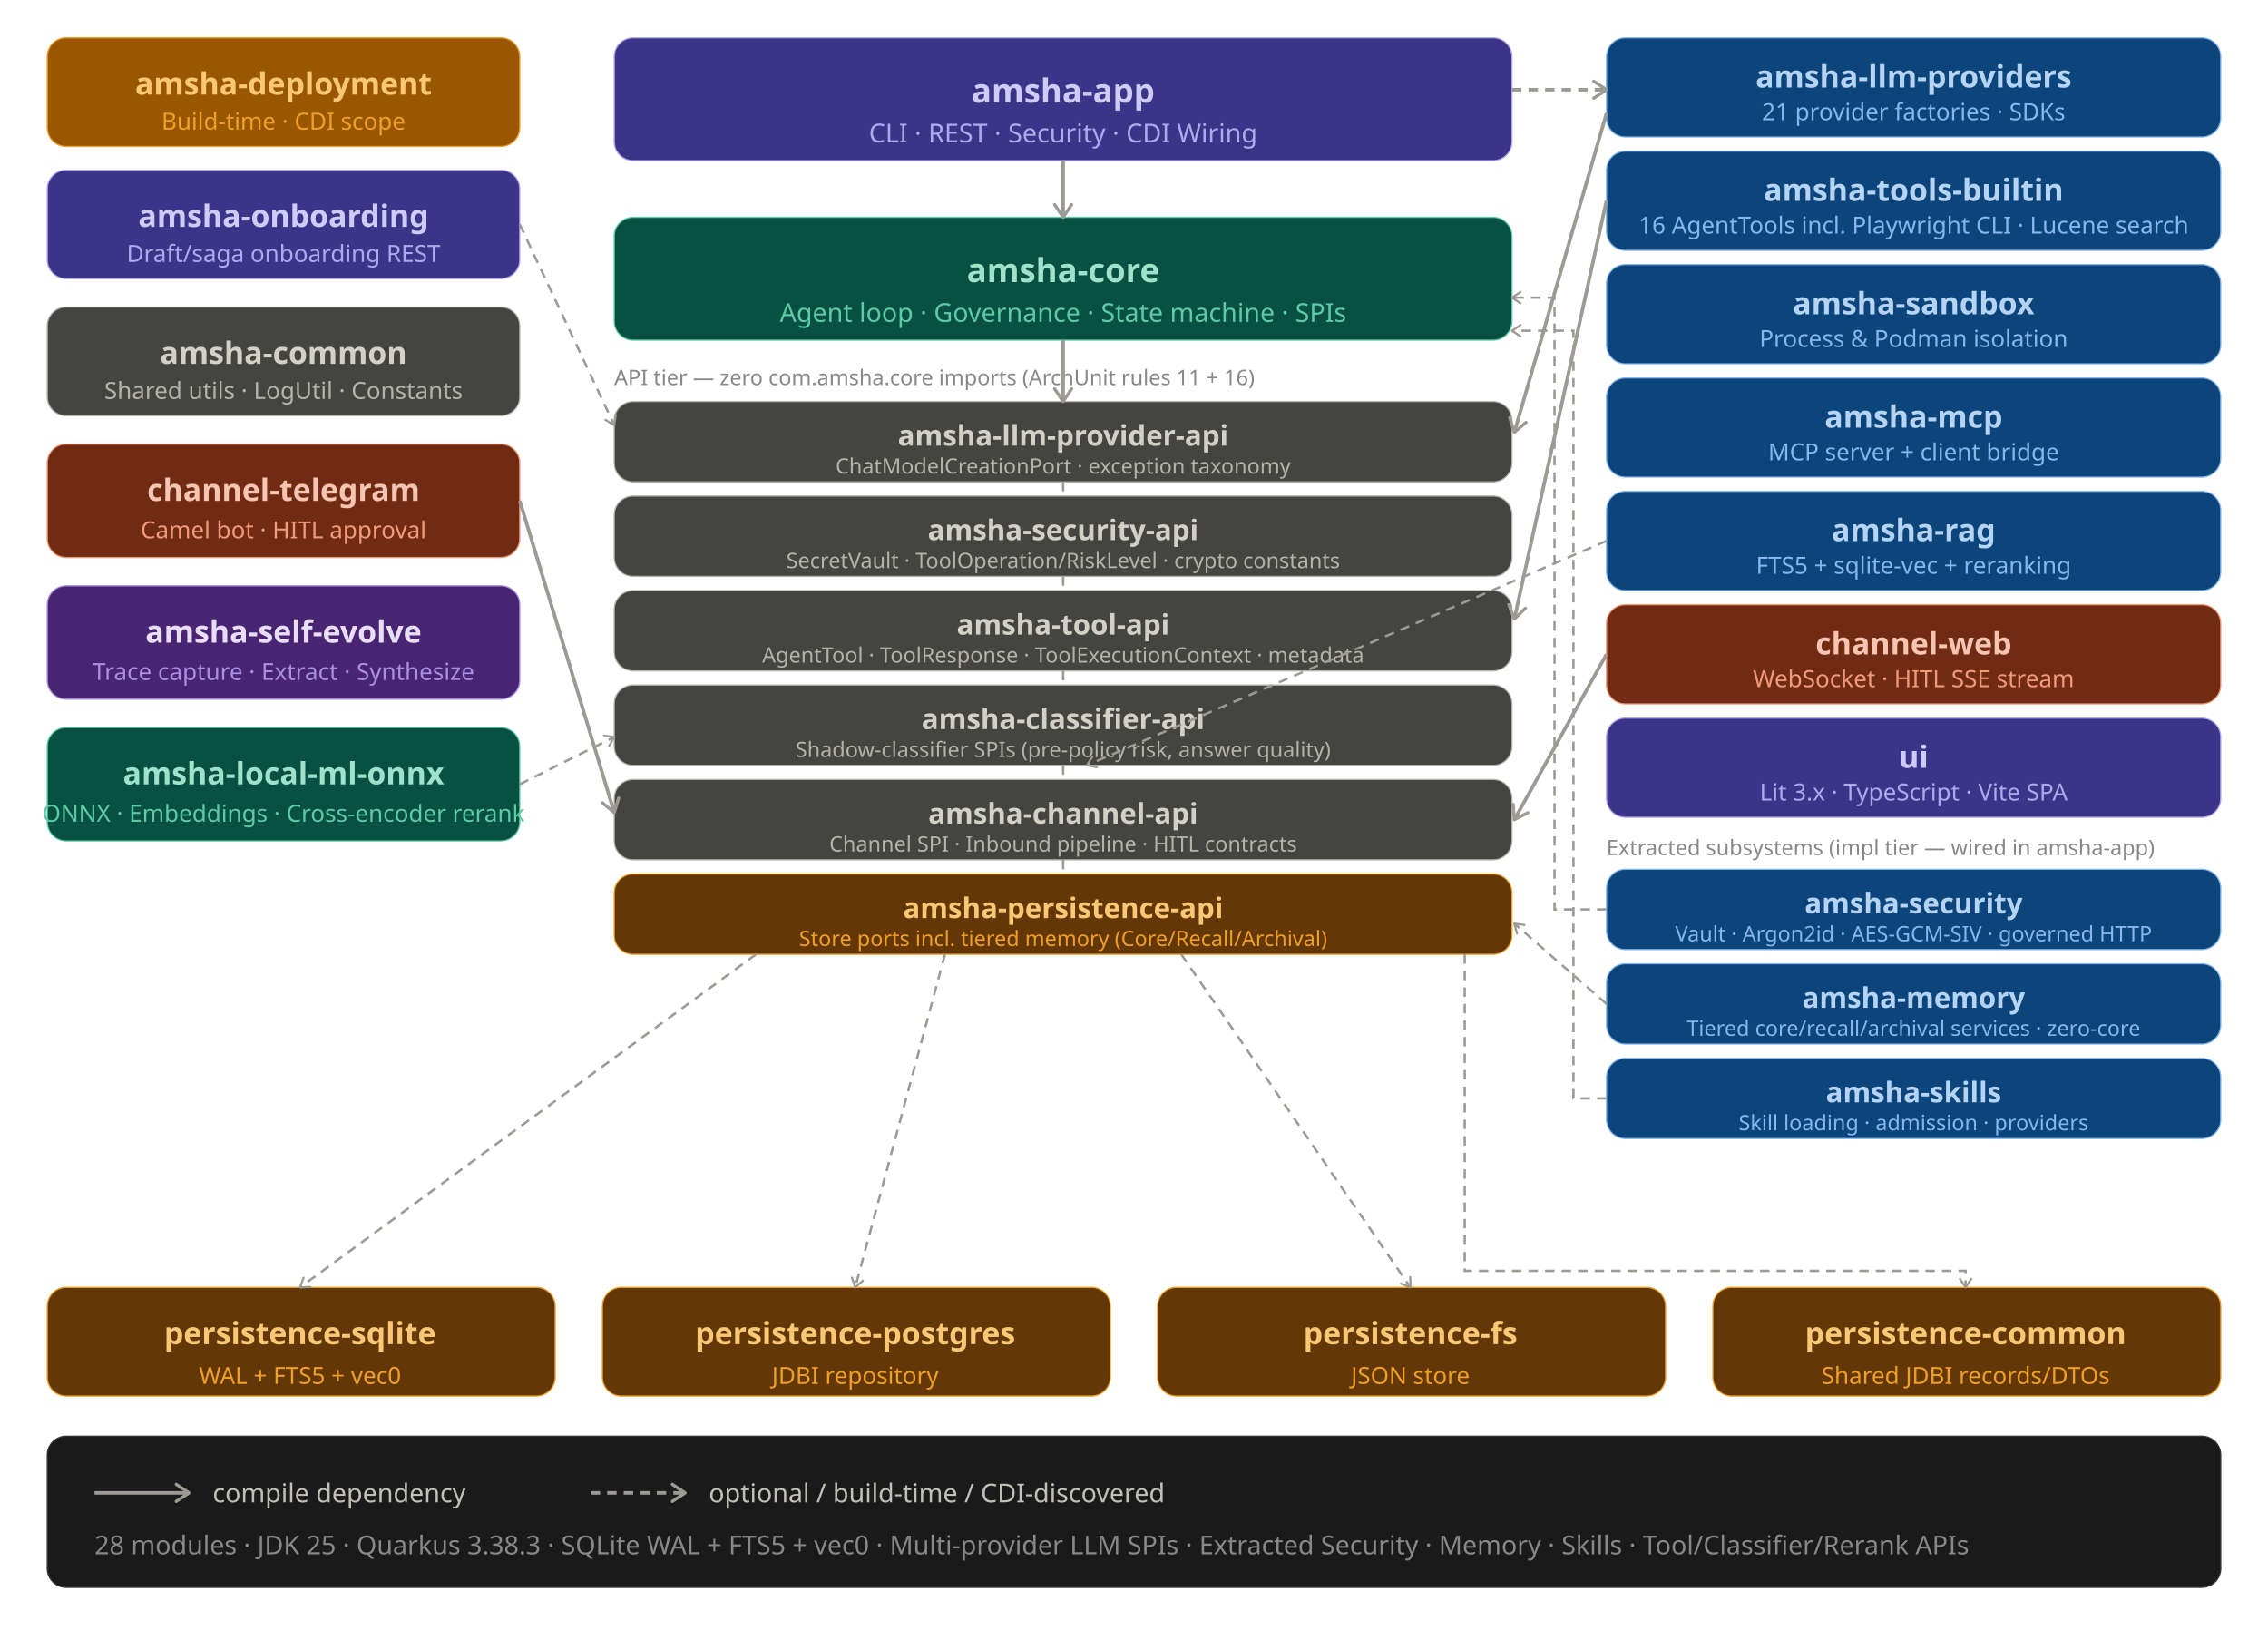
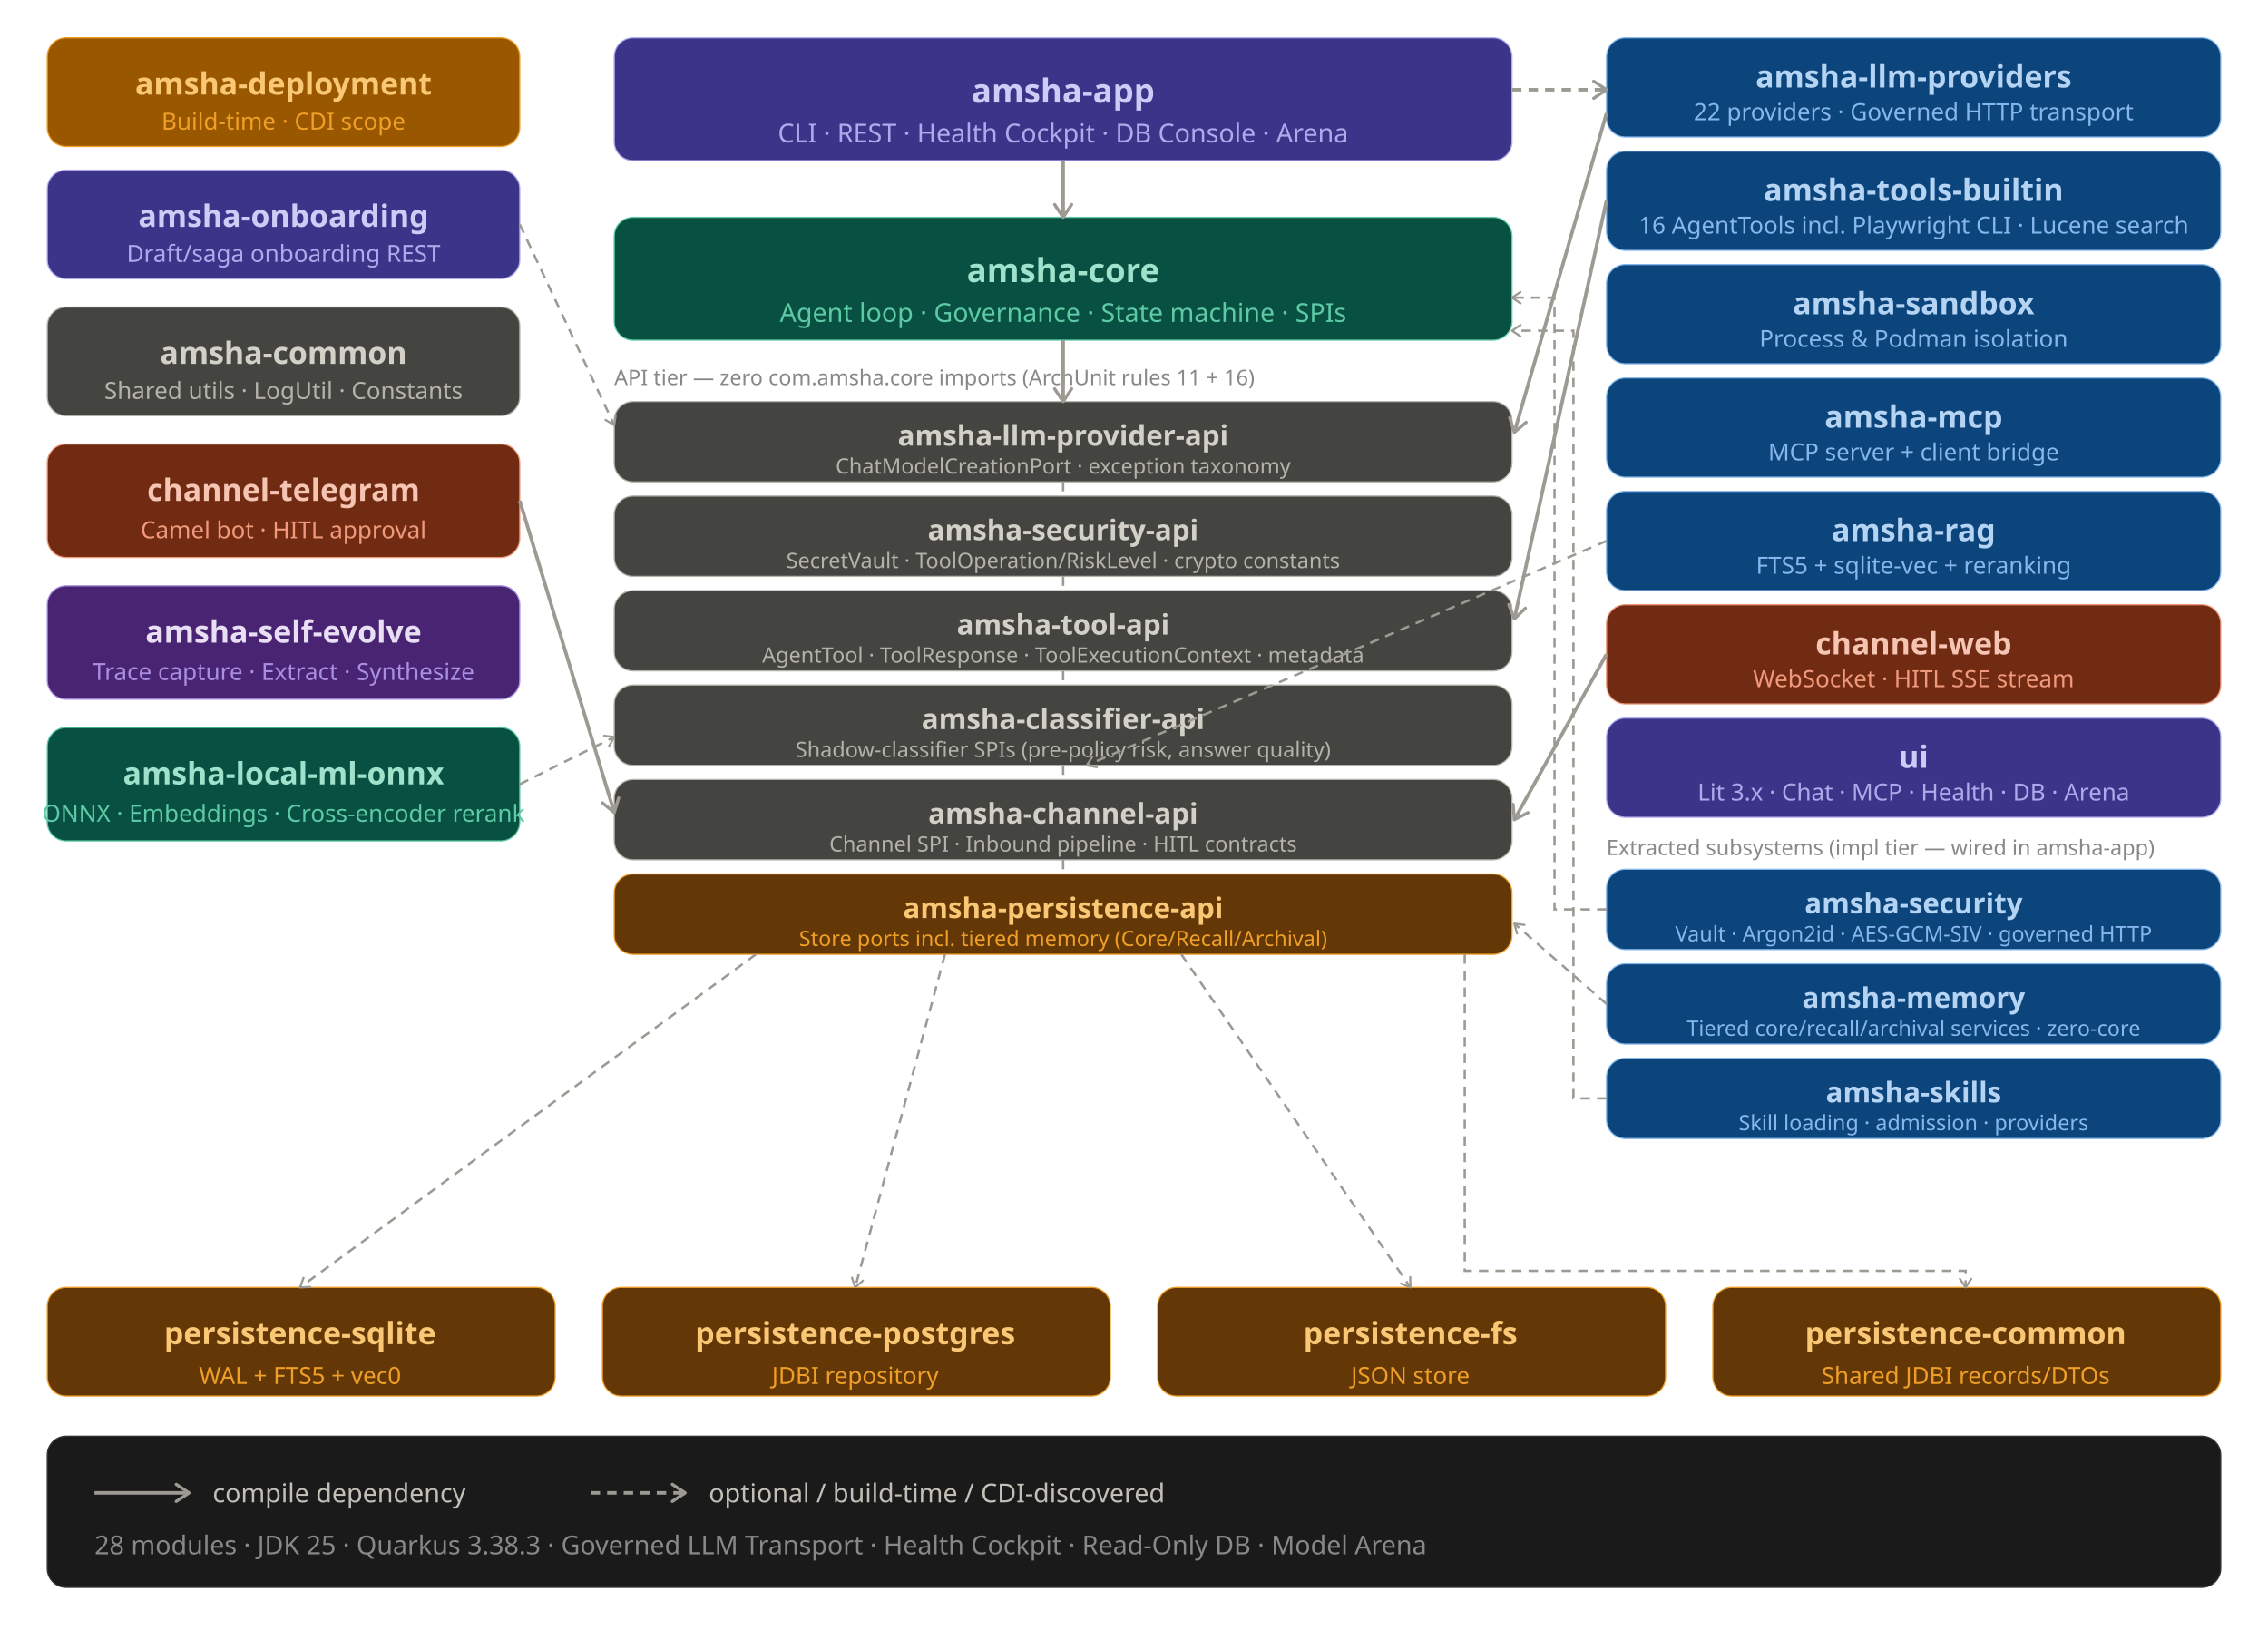
<svg xmlns="http://www.w3.org/2000/svg" width="100%" viewBox="0 0 960 690">
  <defs>
    <marker id="arrow" viewBox="0 0 10 10" refX="8" refY="5" markerWidth="6" markerHeight="6" orient="auto-start-reverse">
      <path d="M2 1L8 5L2 9" fill="none" stroke="context-stroke" stroke-width="1.5" stroke-linecap="round" stroke-linejoin="round" />
    </marker>
  </defs>
  <g font-family="'Segoe UI', system-ui, sans-serif">
    <rect x="20" y="16" width="200" height="46" rx="8" fill="#995700" stroke="#ef9f27" stroke-width="0.5" />
    <text x="120" y="35" text-anchor="middle" dominant-baseline="central" font-size="13" font-weight="600" fill="#fac775">amsha-deployment</text>
    <text x="120" y="51" text-anchor="middle" dominant-baseline="central" font-size="10" fill="#ef9f27">Build-time · CDI scope</text>
    <rect x="20" y="72" width="200" height="46" rx="8" fill="#3c3489" stroke="#afa9ec" stroke-width="0.5" />
    <text x="120" y="91" text-anchor="middle" dominant-baseline="central" font-size="13" font-weight="600" fill="#cecbf6">amsha-onboarding</text>
    <text x="120" y="107" text-anchor="middle" dominant-baseline="central" font-size="10" fill="#afa9ec">Draft/saga onboarding REST</text>
    <rect x="20" y="130" width="200" height="46" rx="8" fill="#444441" stroke="#b4b2a9" stroke-width="0.5" />
    <text x="120" y="149" text-anchor="middle" dominant-baseline="central" font-size="13" font-weight="600" fill="#d3d1c7">amsha-common</text>
    <text x="120" y="165" text-anchor="middle" dominant-baseline="central" font-size="10" fill="#b4b2a9">Shared utils · LogUtil · Constants</text>
    <rect x="20" y="188" width="200" height="48" rx="8" fill="#712b13" stroke="#f0997b" stroke-width="0.5" />
    <text x="120" y="207" text-anchor="middle" dominant-baseline="central" font-size="13" font-weight="600" fill="#f5c4b3">channel-telegram</text>
    <text x="120" y="224" text-anchor="middle" dominant-baseline="central" font-size="10" fill="#f0997b">Camel bot · HITL approval</text>
    <rect x="20" y="248" width="200" height="48" rx="8" fill="#492473" stroke="#a98fe2" stroke-width="0.5" />
    <text x="120" y="267" text-anchor="middle" dominant-baseline="central" font-size="13" font-weight="600" fill="#e8dff5">amsha-self-evolve</text>
    <text x="120" y="284" text-anchor="middle" dominant-baseline="central" font-size="10" fill="#a98fe2">Trace capture · Extract · Synthesize</text>
    <rect x="20" y="308" width="200" height="48" rx="8" fill="#085041" stroke="#5dcaa5" stroke-width="0.5" />
    <text x="120" y="327" text-anchor="middle" dominant-baseline="central" font-size="13" font-weight="600" fill="#9fe1cb">amsha-local-ml-onnx</text>
    <text x="120" y="344" text-anchor="middle" dominant-baseline="central" font-size="10" fill="#5dcaa5">ONNX · Embeddings · Cross-encoder rerank</text>
  </g>
  <g font-family="'Segoe UI', system-ui, sans-serif">
    <rect x="260" y="16" width="380" height="52" rx="8" fill="#3c3489" stroke="#afa9ec" stroke-width="0.5" />
    <text x="450" y="38" text-anchor="middle" dominant-baseline="central" font-size="14" font-weight="600" fill="#cecbf6">amsha-app</text>
-     <text x="450" y="56" text-anchor="middle" dominant-baseline="central" font-size="11" fill="#afa9ec">CLI · REST · Security · CDI Wiring</text>
+     <text x="450" y="56" text-anchor="middle" dominant-baseline="central" font-size="11" fill="#afa9ec">CLI · REST · Health Cockpit · DB Console · Arena</text>
    <rect x="260" y="92" width="380" height="52" rx="8" fill="#085041" stroke="#5dcaa5" stroke-width="0.5" />
    <text x="450" y="114" text-anchor="middle" dominant-baseline="central" font-size="14" font-weight="600" fill="#9fe1cb">amsha-core</text>
    <text x="450" y="132" text-anchor="middle" dominant-baseline="central" font-size="11" fill="#5dcaa5">Agent loop · Governance · State machine · SPIs</text>
    <text x="260" y="163" font-size="9" fill="#888">API tier — zero com.amsha.core imports (ArchUnit rules 11 + 16)</text>
    <rect x="260" y="170" width="380" height="34" rx="8" fill="#444441" stroke="#b4b2a9" stroke-width="0.5" />
    <text x="450" y="184" text-anchor="middle" dominant-baseline="central" font-size="12" font-weight="600" fill="#d3d1c7">amsha-llm-provider-api</text>
    <text x="450" y="197" text-anchor="middle" dominant-baseline="central" font-size="9" fill="#b4b2a9">ChatModelCreationPort · exception taxonomy</text>
    <rect x="260" y="210" width="380" height="34" rx="8" fill="#444441" stroke="#b4b2a9" stroke-width="0.5" />
    <text x="450" y="224" text-anchor="middle" dominant-baseline="central" font-size="12" font-weight="600" fill="#d3d1c7">amsha-security-api</text>
    <text x="450" y="237" text-anchor="middle" dominant-baseline="central" font-size="9" fill="#b4b2a9">SecretVault · ToolOperation/RiskLevel · crypto constants</text>
    <rect x="260" y="250" width="380" height="34" rx="8" fill="#444441" stroke="#b4b2a9" stroke-width="0.5" />
    <text x="450" y="264" text-anchor="middle" dominant-baseline="central" font-size="12" font-weight="600" fill="#d3d1c7">amsha-tool-api</text>
    <text x="450" y="277" text-anchor="middle" dominant-baseline="central" font-size="9" fill="#b4b2a9">AgentTool · ToolResponse · ToolExecutionContext · metadata</text>
    <rect x="260" y="290" width="380" height="34" rx="8" fill="#444441" stroke="#b4b2a9" stroke-width="0.5" />
    <text x="450" y="304" text-anchor="middle" dominant-baseline="central" font-size="12" font-weight="600" fill="#d3d1c7">amsha-classifier-api</text>
    <text x="450" y="317" text-anchor="middle" dominant-baseline="central" font-size="9" fill="#b4b2a9">Shadow-classifier SPIs (pre-policy risk, answer quality)</text>
    <rect x="260" y="330" width="380" height="34" rx="8" fill="#444441" stroke="#b4b2a9" stroke-width="0.5" />
    <text x="450" y="344" text-anchor="middle" dominant-baseline="central" font-size="12" font-weight="600" fill="#d3d1c7">amsha-channel-api</text>
    <text x="450" y="357" text-anchor="middle" dominant-baseline="central" font-size="9" fill="#b4b2a9">Channel SPI · Inbound pipeline · HITL contracts</text>
    <rect x="260" y="370" width="380" height="34" rx="8" fill="#633806" stroke="#ef9f27" stroke-width="0.5" />
    <text x="450" y="384" text-anchor="middle" dominant-baseline="central" font-size="12" font-weight="600" fill="#fac775">amsha-persistence-api</text>
    <text x="450" y="397" text-anchor="middle" dominant-baseline="central" font-size="9" fill="#ef9f27">Store ports incl. tiered memory (Core/Recall/Archival)</text>
  </g>
  <g font-family="'Segoe UI', system-ui, sans-serif">
    <rect x="680" y="16" width="260" height="42" rx="8" fill="#0c447c" stroke="#85b7eb" stroke-width="0.5" />
    <text x="810" y="32" text-anchor="middle" dominant-baseline="central" font-size="13" font-weight="600" fill="#b5d4f4">amsha-llm-providers</text>
-     <text x="810" y="47" text-anchor="middle" dominant-baseline="central" font-size="10" fill="#85b7eb">21 provider factories · SDKs</text>
+     <text x="810" y="47" text-anchor="middle" dominant-baseline="central" font-size="10" fill="#85b7eb">22 providers · Governed HTTP transport</text>
    <rect x="680" y="64" width="260" height="42" rx="8" fill="#0c447c" stroke="#85b7eb" stroke-width="0.5" />
    <text x="810" y="80" text-anchor="middle" dominant-baseline="central" font-size="13" font-weight="600" fill="#b5d4f4">amsha-tools-builtin</text>
    <text x="810" y="95" text-anchor="middle" dominant-baseline="central" font-size="10" fill="#85b7eb">16 AgentTools incl. Playwright CLI · Lucene search</text>
    <rect x="680" y="112" width="260" height="42" rx="8" fill="#0c447c" stroke="#85b7eb" stroke-width="0.5" />
    <text x="810" y="128" text-anchor="middle" dominant-baseline="central" font-size="13" font-weight="600" fill="#b5d4f4">amsha-sandbox</text>
    <text x="810" y="143" text-anchor="middle" dominant-baseline="central" font-size="10" fill="#85b7eb">Process &amp; Podman isolation</text>
    <rect x="680" y="160" width="260" height="42" rx="8" fill="#0c447c" stroke="#85b7eb" stroke-width="0.5" />
    <text x="810" y="176" text-anchor="middle" dominant-baseline="central" font-size="13" font-weight="600" fill="#b5d4f4">amsha-mcp</text>
    <text x="810" y="191" text-anchor="middle" dominant-baseline="central" font-size="10" fill="#85b7eb">MCP server + client bridge</text>
    <rect x="680" y="208" width="260" height="42" rx="8" fill="#0c447c" stroke="#85b7eb" stroke-width="0.5" />
    <text x="810" y="224" text-anchor="middle" dominant-baseline="central" font-size="13" font-weight="600" fill="#b5d4f4">amsha-rag</text>
    <text x="810" y="239" text-anchor="middle" dominant-baseline="central" font-size="10" fill="#85b7eb">FTS5 + sqlite-vec + reranking</text>
    <rect x="680" y="256" width="260" height="42" rx="8" fill="#712b13" stroke="#f0997b" stroke-width="0.5" />
    <text x="810" y="272" text-anchor="middle" dominant-baseline="central" font-size="13" font-weight="600" fill="#f5c4b3">channel-web</text>
    <text x="810" y="287" text-anchor="middle" dominant-baseline="central" font-size="10" fill="#f0997b">WebSocket · HITL SSE stream</text>
    <rect x="680" y="304" width="260" height="42" rx="8" fill="#3c3489" stroke="#afa9ec" stroke-width="0.5" />
    <text x="810" y="320" text-anchor="middle" dominant-baseline="central" font-size="13" font-weight="600" fill="#cecbf6">ui</text>
-     <text x="810" y="335" text-anchor="middle" dominant-baseline="central" font-size="10" fill="#afa9ec">Lit 3.x · TypeScript · Vite SPA</text>
+     <text x="810" y="335" text-anchor="middle" dominant-baseline="central" font-size="10" fill="#afa9ec">Lit 3.x · Chat · MCP · Health · DB · Arena</text>
    <text x="680" y="362" font-size="9" fill="#888">Extracted subsystems (impl tier — wired in amsha-app)</text>
    <rect x="680" y="368" width="260" height="34" rx="8" fill="#0c447c" stroke="#85b7eb" stroke-width="0.5" />
    <text x="810" y="382" text-anchor="middle" dominant-baseline="central" font-size="12" font-weight="600" fill="#b5d4f4">amsha-security</text>
    <text x="810" y="395" text-anchor="middle" dominant-baseline="central" font-size="9" fill="#85b7eb">Vault · Argon2id · AES-GCM-SIV · governed HTTP</text>
    <rect x="680" y="408" width="260" height="34" rx="8" fill="#0c447c" stroke="#85b7eb" stroke-width="0.5" />
    <text x="810" y="422" text-anchor="middle" dominant-baseline="central" font-size="12" font-weight="600" fill="#b5d4f4">amsha-memory</text>
    <text x="810" y="435" text-anchor="middle" dominant-baseline="central" font-size="9" fill="#85b7eb">Tiered core/recall/archival services · zero-core</text>
    <rect x="680" y="448" width="260" height="34" rx="8" fill="#0c447c" stroke="#85b7eb" stroke-width="0.5" />
    <text x="810" y="462" text-anchor="middle" dominant-baseline="central" font-size="12" font-weight="600" fill="#b5d4f4">amsha-skills</text>
    <text x="810" y="475" text-anchor="middle" dominant-baseline="central" font-size="9" fill="#85b7eb">Skill loading · admission · providers</text>
  </g>
  <g font-family="'Segoe UI', system-ui, sans-serif">
    <rect x="20" y="545" width="215" height="46" rx="8" fill="#633806" stroke="#ef9f27" stroke-width="0.5" />
    <text x="127" y="564" text-anchor="middle" dominant-baseline="central" font-size="13" font-weight="600" fill="#fac775">persistence-sqlite</text>
    <text x="127" y="582" text-anchor="middle" dominant-baseline="central" font-size="10" fill="#ef9f27">WAL + FTS5 + vec0</text>
    <rect x="255" y="545" width="215" height="46" rx="8" fill="#633806" stroke="#ef9f27" stroke-width="0.5" />
    <text x="362" y="564" text-anchor="middle" dominant-baseline="central" font-size="13" font-weight="600" fill="#fac775">persistence-postgres</text>
    <text x="362" y="582" text-anchor="middle" dominant-baseline="central" font-size="10" fill="#ef9f27">JDBI repository</text>
    <rect x="490" y="545" width="215" height="46" rx="8" fill="#633806" stroke="#ef9f27" stroke-width="0.5" />
    <text x="597" y="564" text-anchor="middle" dominant-baseline="central" font-size="13" font-weight="600" fill="#fac775">persistence-fs</text>
    <text x="597" y="582" text-anchor="middle" dominant-baseline="central" font-size="10" fill="#ef9f27">JSON store</text>
    <rect x="725" y="545" width="215" height="46" rx="8" fill="#633806" stroke="#ef9f27" stroke-width="0.5" />
    <text x="832" y="564" text-anchor="middle" dominant-baseline="central" font-size="13" font-weight="600" fill="#fac775">persistence-common</text>
    <text x="832" y="582" text-anchor="middle" dominant-baseline="central" font-size="10" fill="#ef9f27">Shared JDBI records/DTOs</text>
  </g>
  <line x1="450" y1="68" x2="450" y2="92" stroke="#9c9a92" stroke-width="1.5" marker-end="url(#arrow)" />
  <line x1="450" y1="144" x2="450" y2="170" stroke="#9c9a92" stroke-width="1.5" marker-end="url(#arrow)" />
  <line x1="450" y1="204" x2="450" y2="210" stroke="#9c9a92" stroke-width="1" stroke-dasharray="4 3" />
  <line x1="450" y1="244" x2="450" y2="250" stroke="#9c9a92" stroke-width="1" stroke-dasharray="4 3" />
  <line x1="450" y1="284" x2="450" y2="290" stroke="#9c9a92" stroke-width="1" stroke-dasharray="4 3" />
  <line x1="450" y1="324" x2="450" y2="330" stroke="#9c9a92" stroke-width="1" stroke-dasharray="4 3" />
  <line x1="450" y1="364" x2="450" y2="370" stroke="#9c9a92" stroke-width="1" stroke-dasharray="4 3" />
  <line x1="640" y1="38" x2="680" y2="38" stroke="#9c9a92" stroke-width="1.5" stroke-dasharray="4 3" marker-end="url(#arrow)" />
  <line x1="680" y1="48" x2="641" y2="183" stroke="#9c9a92" stroke-width="1.5" marker-end="url(#arrow)" />
  <line x1="220" y1="95" x2="260" y2="180" stroke="#9c9a92" stroke-width="1" stroke-dasharray="4 3" marker-end="url(#arrow)" />
  <line x1="220" y1="212" x2="260" y2="344" stroke="#9c9a92" stroke-width="1.5" marker-end="url(#arrow)" />
  <line x1="680" y1="277" x2="641" y2="347" stroke="#9c9a92" stroke-width="1.5" marker-end="url(#arrow)" />
  <line x1="320" y1="404" x2="127" y2="545" stroke="#9c9a92" stroke-width="1" stroke-dasharray="4 3" marker-end="url(#arrow)" />
  <line x1="400" y1="404" x2="362" y2="545" stroke="#9c9a92" stroke-width="1" stroke-dasharray="4 3" marker-end="url(#arrow)" />
  <line x1="500" y1="404" x2="597" y2="545" stroke="#9c9a92" stroke-width="1" stroke-dasharray="4 3" marker-end="url(#arrow)" />
  <path d="M620 404 L620 538 L832 538 L832 545" fill="none" stroke="#9c9a92" stroke-width="1" stroke-dasharray="4 3" marker-end="url(#arrow)" />
  <path d="M680 385 L658 385 L658 126 L640 126" fill="none" stroke="#9c9a92" stroke-width="1" stroke-dasharray="4 3" marker-end="url(#arrow)" />
  <path d="M680 465 L666 465 L666 140 L640 140" fill="none" stroke="#9c9a92" stroke-width="1" stroke-dasharray="4 3" marker-end="url(#arrow)" />
  <path d="M680 425 L641 391" fill="none" stroke="#9c9a92" stroke-width="1" stroke-dasharray="4 3" marker-end="url(#arrow)" />
  <path d="M680 85 L641 262" fill="none" stroke="#9c9a92" stroke-width="1.5" marker-end="url(#arrow)" />
  <path d="M220 332 L260 312" fill="none" stroke="#9c9a92" stroke-width="1" stroke-dasharray="4 3" marker-end="url(#arrow)" />
  <path d="M680 229 L460 324" fill="none" stroke="#9c9a92" stroke-width="1" stroke-dasharray="4 3" marker-end="url(#arrow)" />
  <g font-family="'Segoe UI', system-ui, sans-serif" font-size="11" fill="#c2c0b6">
    <rect x="20" y="608" width="920" height="64" rx="8" fill="#1a1a1a" stroke="#333" stroke-width="0.5" />
    <line x1="40" y1="632" x2="80" y2="632" stroke="#9c9a92" stroke-width="1.5" marker-end="url(#arrow)" />
    <text x="90" y="636" fill="#c2c0b6">compile dependency</text>
    <line x1="250" y1="632" x2="290" y2="632" stroke="#9c9a92" stroke-width="1.5" stroke-dasharray="4 3" marker-end="url(#arrow)" />
    <text x="300" y="636" fill="#c2c0b6">optional / build-time / CDI-discovered</text>
-     <text x="40" y="658" fill="#888">28 modules · JDK 25 · Quarkus 3.38.3 · SQLite WAL + FTS5 + vec0 · Multi-provider LLM SPIs · Extracted Security · Memory · Skills · Tool/Classifier/Rerank APIs</text>
+     <text x="40" y="658" fill="#888">28 modules · JDK 25 · Quarkus 3.38.3 · Governed LLM Transport · Health Cockpit · Read-Only DB · Model Arena</text>
  </g>
</svg>
